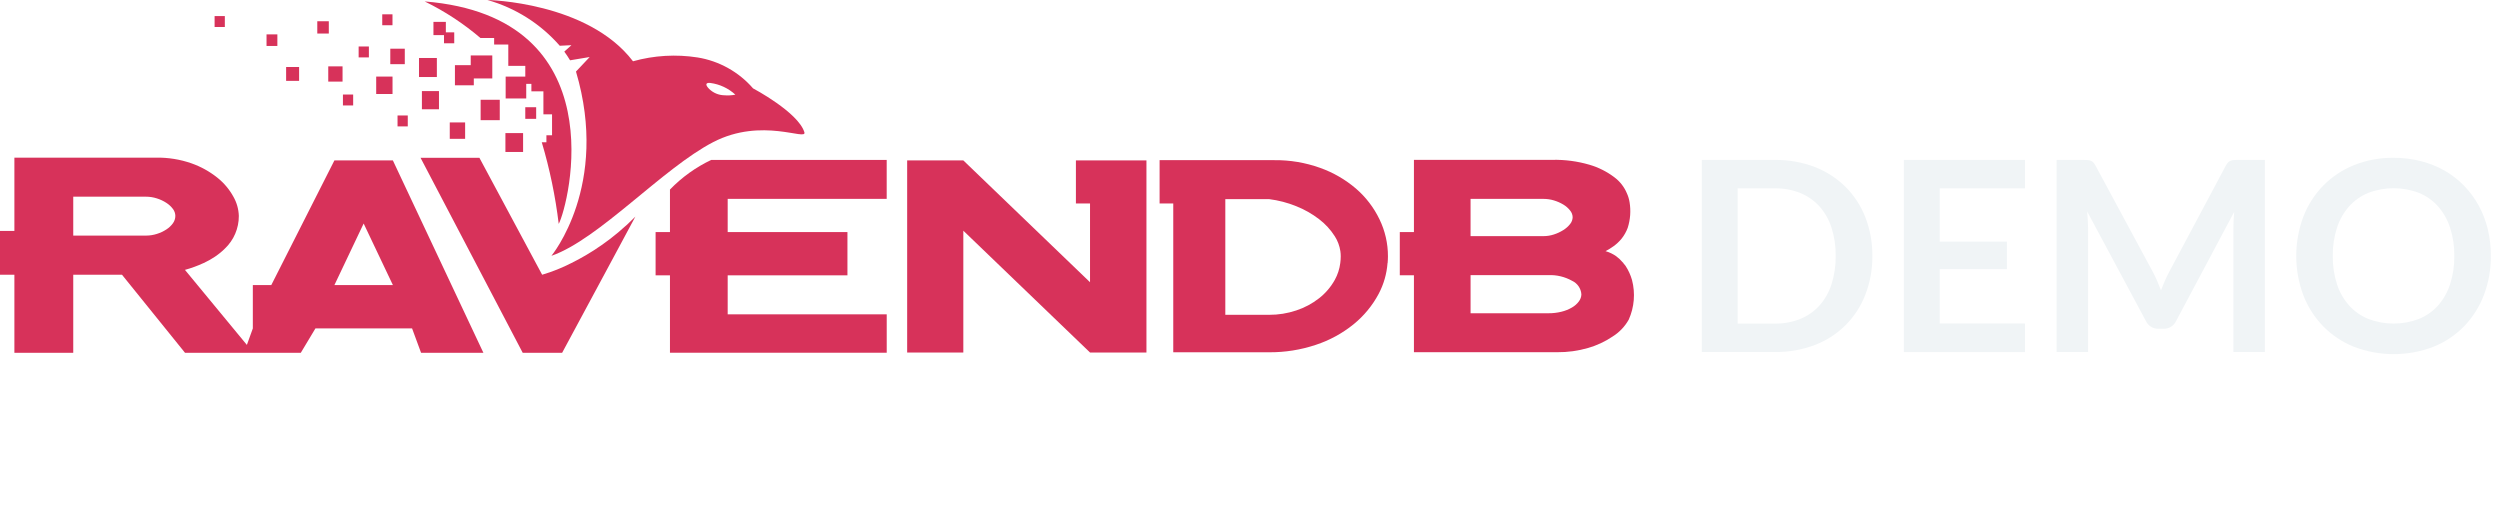
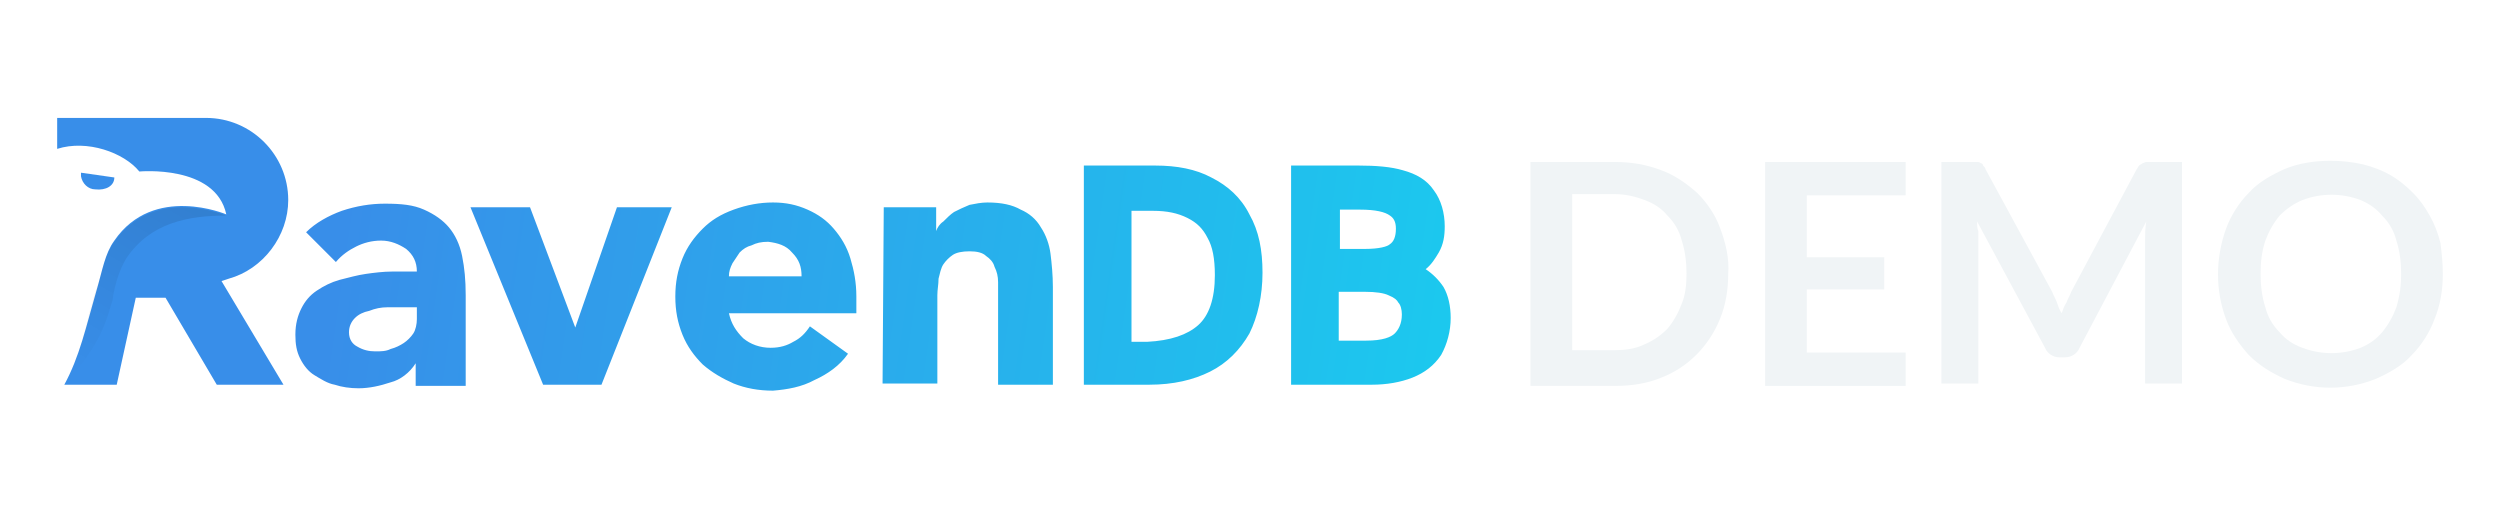
- <svg xmlns="http://www.w3.org/2000/svg" id="Layer_1" data-name="Layer 1" viewBox="0 0 209.911 42.681">
-   <defs>
-     <style>.cls-1{fill:#d7325a;}.cls-2{fill:#f0f4f6;}</style>
-   </defs>
-   <rect class="cls-1" x="35.182" y="4.869" width="1.499" height="1.598" />
-   <rect class="cls-1" x="35.425" y="7.648" width="1.433" height="1.527" />
-   <rect class="cls-1" x="40.356" y="8.377" width="1.606" height="1.713" />
-   <rect class="cls-1" x="24.024" y="5.626" width="1.09" height="1.164" />
-   <rect class="cls-1" x="27.562" y="5.572" width="1.2" height="1.28" />
-   <polygon class="cls-1" points="39.783 6.587 41.335 6.587 41.335 4.655 39.524 4.655 39.524 5.471 38.198 5.471 38.198 7.162 39.783 7.162 39.783 6.587" />
-   <rect class="cls-1" x="22.379" y="2.887" width="0.91" height="0.972" />
-   <rect class="cls-1" x="42.437" y="11.175" width="1.484" height="1.585" />
-   <rect class="cls-1" x="37.764" y="10.28" width="1.29" height="1.377" />
-   <rect class="cls-1" x="32.771" y="4.089" width="1.217" height="1.299" />
-   <rect class="cls-1" x="31.587" y="6.43" width="1.371" height="1.463" />
-   <rect class="cls-1" x="44.105" y="9.003" width="0.914" height="0.976" />
-   <rect class="cls-1" x="28.794" y="7.937" width="0.859" height="0.917" />
-   <polygon class="cls-1" points="38.14 3.634 38.14 2.716 37.435 2.716 37.435 1.837 36.394 1.837 36.394 2.948 37.281 2.948 37.281 3.634 38.14 3.634" />
-   <rect class="cls-1" x="30.113" y="3.903" width="0.86" height="0.917" />
-   <rect class="cls-1" x="18.019" y="1.35" width="0.859" height="0.917" />
-   <rect class="cls-1" x="33.379" y="9.696" width="0.859" height="0.917" />
-   <rect class="cls-1" x="26.641" y="1.784" width="0.967" height="1.032" />
-   <rect class="cls-1" x="32.095" y="1.202" width="0.86" height="0.917" />
-   <path class="cls-1" d="M41.49,3.188v.55h1.189V5.53h1.427v.9H42.457V8.269h1.728V7.044h.433v.624h1.009V9.6h.725v1.757h-.473v.59H45.49A41.386,41.386,0,0,1,46.913,18.8c.842-1.608,4.9-17.379-11.255-18.68a22.25,22.25,0,0,1,4.68,3.069Z" />
-   <path class="cls-1" d="M137.032,23.515a4.328,4.328,0,0,0-.549-1.2c-.061-.087-.128-.157-.193-.235h.015c-.02-.024-.045-.038-.066-.062a3.041,3.041,0,0,0-.532-.5,2.929,2.929,0,0,0-.9-.431,5.186,5.186,0,0,0,.668-.409,3.539,3.539,0,0,0,.678-.635,3.282,3.282,0,0,0,.517-.915,4.6,4.6,0,0,0,.157-2.147,2.97,2.97,0,0,0-.234-.768,3.231,3.231,0,0,0-1.043-1.328,6.466,6.466,0,0,0-2.1-1.055,10.329,10.329,0,0,0-3.1-.409h-11.63v6.062h-1.187v3.629h1.187v6.461h12.038a8.992,8.992,0,0,0,2.584-.356,7.225,7.225,0,0,0,2.057-.959,3.953,3.953,0,0,0,1.357-1.42A5.025,5.025,0,0,0,137.032,23.515ZM123.475,16.7h6.138a2.985,2.985,0,0,1,.861.128,3.453,3.453,0,0,1,.786.345,2.055,2.055,0,0,1,.571.5.919.919,0,0,1,.216.56.944.944,0,0,1-.216.581,2.2,2.2,0,0,1-.571.506,3.413,3.413,0,0,1-.786.366,2.751,2.751,0,0,1-.861.14h-6.138Zm9.1,8.6a1.875,1.875,0,0,1-.582.517,3.266,3.266,0,0,1-.883.356,4.389,4.389,0,0,1-1.087.129h-6.547V23.1h6.547a3.759,3.759,0,0,1,1.97.474,1.353,1.353,0,0,1,.787,1.142A1.011,1.011,0,0,1,132.574,25.3Z" />
-   <path class="cls-1" d="M113.856,15.838a9.539,9.539,0,0,0-3.015-1.744A11.044,11.044,0,0,0,107,13.448H97.365v3.637h1.147V29.578h8.054a12.068,12.068,0,0,0,3.92-.625,10,10,0,0,0,3.165-1.724,8.336,8.336,0,0,0,2.111-2.562,6.575,6.575,0,0,0,.742-2.582h.008c.015-.185.026-.372.026-.562a7.074,7.074,0,0,0-.711-3.111A7.977,7.977,0,0,0,113.856,15.838Zm-1.777,7.656a5.128,5.128,0,0,1-1.324,1.55,6.287,6.287,0,0,1-1.917,1.023,7.046,7.046,0,0,1-2.272.366h-3.683V22.085h0V16.72h3.682a9.127,9.127,0,0,1,2.272.593,8,8,0,0,1,1.917,1.088,5.547,5.547,0,0,1,1.324,1.442,3.21,3.21,0,0,1,.465,1.244,3.014,3.014,0,0,1,.031.436,4.312,4.312,0,0,1-.038.562h0A3.918,3.918,0,0,1,112.079,23.494Z" />
-   <path class="cls-1" d="M52.429,19.056c-.17.152-.339.3-.508.447-.079.067-.158.126-.238.191-.156.127-.313.256-.467.374-.085.065-.167.122-.251.184-.149.11-.3.222-.444.324-.08.056-.157.105-.237.159-.147.1-.3.2-.439.294-.074.047-.144.088-.216.133-.147.091-.294.183-.436.267l-.186.105c-.147.084-.294.169-.435.245l-.155.08c-.145.077-.29.153-.427.221a14.232,14.232,0,0,1-2.469.988l-.528-.982h0L40.253,13.25H35.311l8.577,16.37H47.2s2.193-4.068,4.056-7.535h0q.237-.439.463-.862l.03-.055c.645-1.2,1.218-2.269,1.6-2.981-.236.24-.474.47-.711.689C52.565,18.939,52.5,19,52.429,19.056Z" />
-   <path class="cls-1" d="M28.079,13.469h0l-5.3,10.466h-1.55v3.64l-.5,1.385-5.2-6.3a10.1,10.1,0,0,0,1.557-.57h0l.007,0c.165-.077.322-.158.474-.243l.092-.053c.122-.07.239-.142.352-.217.038-.025.076-.049.113-.075.1-.073.2-.148.3-.224.034-.027.07-.053.1-.081.124-.1.243-.209.353-.32a3.752,3.752,0,0,0,1.176-2.743,3.468,3.468,0,0,0-.457-1.621,5.324,5.324,0,0,0-1.339-1.589,7.454,7.454,0,0,0-2.177-1.209,8.545,8.545,0,0,0-2.971-.478H1.208V19.39H0v3.678H1.208V29.62H6.15V23.068h4.093l5.29,6.552h9.725l1.227-2.045H34.6l.754,2.045h5.233l-7.6-16.151ZM14.52,18.747a2.036,2.036,0,0,1-.555.522,3.21,3.21,0,0,1-.794.371,2.983,2.983,0,0,1-.9.141H6.15V16.515h6.117a2.984,2.984,0,0,1,.9.142,3.21,3.21,0,0,1,.794.371,2.1,2.1,0,0,1,.555.511.98.98,0,0,1,.207.587A1.061,1.061,0,0,1,14.52,18.747Zm13.559,5.188.879-1.85h0l1.576-3.318,2.455,5.168Z" />
-   <path class="cls-1" d="M59.719,13.426a11.965,11.965,0,0,0-3.466,2.489v3.573H55.047v3.629h1.206v6.5h18.2V26.391H61.1V23.117H71.155V19.488H61.1V16.7H74.451V13.426H59.719Z" />
-   <polygon class="cls-1" points="90.338 17.085 91.523 17.085 91.523 22.085 91.523 23.698 89.846 22.085 89.846 22.085 80.885 13.469 80.885 13.469 76.169 13.469 76.169 22.085 76.169 29.598 80.885 29.598 80.885 22.085 80.885 22.085 80.885 19.37 91.523 29.598 96.261 29.598 96.261 22.085 96.261 13.469 90.338 13.469 90.338 17.085" />
-   <path class="cls-1" d="M47,3.842l.981-.049-.6.54q.263.358.484.73l1.647-.274-1.15,1.219C51.2,15.583,46.3,21.479,46.3,21.479c3.981-1.378,9.34-7.35,13.585-9.547,4.1-2.122,7.9-.063,7.654-.831C67.014,9.418,63.23,7.42,63.23,7.42a7.835,7.835,0,0,0-4.653-2.595,12.784,12.784,0,0,0-5.428.32C49.342.15,40.928,0,40.928,0A12.643,12.643,0,0,1,47,3.842ZM59.652,6.967a3.838,3.838,0,0,1,2.092.982A3.36,3.36,0,0,1,60.807,8a1.875,1.875,0,0,1-1.269-.539C59.16,7.079,59.287,6.921,59.652,6.967Z" />
-   <path class="cls-2" d="M157.211,21.493a8.716,8.716,0,0,1-.591,3.256,7.311,7.311,0,0,1-4.239,4.217,9.083,9.083,0,0,1-3.346.591H142.89V13.429h6.145a9.043,9.043,0,0,1,3.346.595,7.582,7.582,0,0,1,2.577,1.663,7.438,7.438,0,0,1,1.662,2.548A8.731,8.731,0,0,1,157.211,21.493Zm-3.079,0a7.518,7.518,0,0,0-.351-2.382,4.918,4.918,0,0,0-1.015-1.784,4.424,4.424,0,0,0-1.606-1.121,5.494,5.494,0,0,0-2.125-.391H145.9V27.17h3.134a5.494,5.494,0,0,0,2.125-.391,4.412,4.412,0,0,0,1.606-1.121,4.918,4.918,0,0,0,1.015-1.784A7.516,7.516,0,0,0,154.132,21.493Z" />
-   <path class="cls-2" d="M162.866,15.815v4.473h5.644V22.6h-5.644v4.562h7.16v2.4H159.855V13.429h10.171v2.386Z" />
-   <path class="cls-2" d="M190.17,13.429V29.557h-2.644V19.14c0-.417.023-.868.067-1.35l-4.874,9.156a1.124,1.124,0,0,1-1.059.658h-.424a1.126,1.126,0,0,1-1.06-.658l-4.929-9.19q.033.367.055.725c.015.239.022.457.022.659V29.557h-2.643V13.429h2.264c.134,0,.249,0,.346.01a.979.979,0,0,1,.262.056.559.559,0,0,1,.212.145,1.222,1.222,0,0,1,.184.268l4.83,8.956c.126.239.243.484.351.737s.214.513.318.781c.1-.276.212-.541.324-.8s.23-.5.357-.741l4.762-8.935a1.105,1.105,0,0,1,.19-.268.609.609,0,0,1,.217-.145.979.979,0,0,1,.262-.056c.1-.006.212-.01.346-.01Z" />
-   <path class="cls-2" d="M209.142,21.493a9.014,9.014,0,0,1-.585,3.284,7.73,7.73,0,0,1-1.657,2.617,7.517,7.517,0,0,1-2.576,1.722,9.323,9.323,0,0,1-6.681,0,7.581,7.581,0,0,1-2.582-1.722,7.741,7.741,0,0,1-1.668-2.617,9.422,9.422,0,0,1,0-6.569,7.713,7.713,0,0,1,1.668-2.615,7.571,7.571,0,0,1,2.582-1.724,8.685,8.685,0,0,1,3.335-.619,9.076,9.076,0,0,1,2.308.284,8.116,8.116,0,0,1,1.986.8A7.38,7.38,0,0,1,206.9,15.6a7.722,7.722,0,0,1,1.221,1.656,8.127,8.127,0,0,1,.764,1.985A9.437,9.437,0,0,1,209.142,21.493Zm-3.067,0a7.4,7.4,0,0,0-.357-2.382,5.108,5.108,0,0,0-1.015-1.79,4.351,4.351,0,0,0-1.6-1.127,5.982,5.982,0,0,0-4.249,0,4.395,4.395,0,0,0-1.606,1.127,5.057,5.057,0,0,0-1.021,1.79,7.4,7.4,0,0,0-.357,2.382,7.4,7.4,0,0,0,.357,2.381,4.987,4.987,0,0,0,1.021,1.784,4.4,4.4,0,0,0,1.606,1.121,5.967,5.967,0,0,0,4.249,0,4.36,4.36,0,0,0,1.6-1.121,5.036,5.036,0,0,0,1.015-1.784A7.4,7.4,0,0,0,206.075,21.493Z" />
+ <svg xmlns="http://www.w3.org/2000/svg" version="1.1" id="Layer_1" x="0px" y="0px" viewBox="0 0 209.9 42.7" style="enable-background:new 0 0 209.9 42.7;" xml:space="preserve">
+   <style type="text/css">
+ 	.st0{fill:#F0F4F6;}
+ 	.st1{fill:#388EE9;}
+ 	.st2{fill:url(#SVGID_1_);fill-opacity:0.1;}
+ 	.st3{fill-rule:evenodd;clip-rule:evenodd;fill:url(#SVGID_00000078726082321776359050000010762437544060106912_);}
+ </style>
+   <g>
+     <path class="st0" d="M145.1,23c0,1.3-0.2,2.6-0.7,3.8c-0.9,2.2-2.6,4-4.9,4.9c-1.2,0.5-2.5,0.7-3.9,0.7h-7.1V13.6h7.1   c1.3,0,2.6,0.2,3.9,0.7c1.1,0.4,2.1,1.1,3,1.9c0.8,0.8,1.5,1.8,1.9,2.9C144.9,20.4,145.2,21.7,145.1,23z M141.6,23   c0-0.9-0.1-1.9-0.4-2.8c-0.2-0.8-0.6-1.5-1.2-2.1c-0.5-0.6-1.1-1-1.9-1.3c-0.8-0.3-1.6-0.5-2.5-0.5h-3.6v13.1h3.6   c0.8,0,1.7-0.1,2.5-0.5c0.7-0.3,1.3-0.7,1.9-1.3c0.5-0.6,0.9-1.3,1.2-2.1C141.5,24.8,141.6,23.9,141.6,23z" />
+     <path class="st0" d="M151.7,16.4v5.2h6.5v2.7h-6.5v5.3h8.3v2.8h-11.8V13.6h11.8v2.8H151.7z" />
+     <path class="st0" d="M183.2,13.6v18.6h-3.1v-12c0-0.5,0-1,0.1-1.6l-5.6,10.6c-0.2,0.5-0.7,0.8-1.2,0.8h-0.5c-0.5,0-1-0.3-1.2-0.8   L166,18.6c0,0.3,0,0.6,0.1,0.8c0,0.3,0,0.5,0,0.8v12H163V13.6h2.6c0.2,0,0.3,0,0.4,0c0.1,0,0.2,0,0.3,0.1c0.1,0,0.2,0.1,0.2,0.2   c0.1,0.1,0.2,0.2,0.2,0.3l5.6,10.3c0.1,0.3,0.3,0.6,0.4,0.9c0.1,0.3,0.2,0.6,0.4,0.9c0.1-0.3,0.2-0.6,0.4-0.9   c0.1-0.3,0.3-0.6,0.4-0.9l5.5-10.3c0.1-0.1,0.1-0.2,0.2-0.3c0.1-0.1,0.2-0.1,0.3-0.2c0.1,0,0.2-0.1,0.3-0.1c0.1,0,0.2,0,0.4,0   L183.2,13.6z" />
+     <path class="st0" d="M205.1,23c0,1.3-0.2,2.6-0.7,3.8c-0.4,1.1-1.1,2.2-1.9,3c-0.8,0.9-1.9,1.5-3,2c-2.5,1-5.2,1-7.7,0   c-1.1-0.5-2.1-1.1-3-2c-0.8-0.9-1.5-1.9-1.9-3c-0.9-2.4-0.9-5.1,0-7.6c0.4-1.1,1.1-2.2,1.9-3c0.8-0.9,1.9-1.5,3-2   c1.2-0.5,2.5-0.7,3.9-0.7c0.9,0,1.8,0.1,2.7,0.3c0.8,0.2,1.6,0.5,2.3,0.9c0.7,0.4,1.3,0.9,1.9,1.5c0.6,0.6,1,1.2,1.4,1.9   c0.4,0.7,0.7,1.5,0.9,2.3C205,21.2,205.1,22.1,205.1,23z M201.6,23c0-0.9-0.1-1.9-0.4-2.8c-0.2-0.8-0.6-1.5-1.2-2.1   c-0.5-0.6-1.1-1-1.8-1.3c-1.6-0.6-3.3-0.6-4.9,0c-0.7,0.3-1.3,0.7-1.9,1.3c-0.5,0.6-0.9,1.3-1.2,2.1c-0.3,0.9-0.4,1.8-0.4,2.8   c0,0.9,0.1,1.9,0.4,2.8c0.2,0.8,0.6,1.5,1.2,2.1c0.5,0.6,1.1,1,1.9,1.3c1.6,0.6,3.3,0.6,4.9,0c0.7-0.3,1.3-0.7,1.8-1.3   c0.5-0.6,0.9-1.3,1.2-2.1C201.5,24.8,201.6,23.9,201.6,23z" />
+     <g>
+       <path class="st1" d="M9.6,14.9l-2.8-0.4l0,0.3c0.1,0.6,0.6,1.1,1.2,1.1h0C8.9,16,9.6,15.6,9.6,14.9z" />
+       <path class="st1" d="M19.2,23.4c2.9-0.8,5-3.6,5-6.6c0-3.8-3.1-6.9-6.9-6.9H4.8v2.6c2.5-0.8,5.6,0.3,6.9,1.9c0,0,6.4-0.6,7.3,3.6    c0,0-6.1-2.6-9.4,2.2c-0.8,1.1-1,2.5-1.5,4.2c-0.9,3.1-1.4,5.5-2.7,7.9h4.4l1.6-7.3h2.5l4.3,7.3h5.6l-5.2-8.7L19.2,23.4L19.2,23.4    z" />
+       <linearGradient id="SVGID_1_" gradientUnits="userSpaceOnUse" x1="15.243" y1="965.48" x2="6.933" y2="979.753" gradientTransform="matrix(1 0 0 1 0 -948)">
+         <stop offset="0" style="stop-color:#000000" />
+         <stop offset="1" style="stop-color:#000000;stop-opacity:0" />
+       </linearGradient>
+       <path class="st2" d="M5.5,32.2c2.2-2.5,3.1-4.1,3.8-6.5c0.1-0.3,0.2-0.6,0.2-0.9c0.2-1,0.5-2.1,1.1-3.1c2-3,5.2-3.6,8.4-3.6    c-0.3-0.1-6.1-2.5-9.4,2.2c-0.6,0.8-0.9,1.9-1.2,3C8.3,23.6,8.2,24,8,24.5c-0.2,0.6-0.3,1.2-0.5,1.7C7,28.4,6.4,30.3,5.5,32.2z" />
+       <linearGradient id="SVGID_00000020390477331952376170000003494186113670563508_" gradientUnits="userSpaceOnUse" x1="28.868" y1="965.05" x2="120.445" y2="978.272" gradientTransform="matrix(1 0 0 1 0 -948)">
+         <stop offset="0" style="stop-color:#388EE9" />
+         <stop offset="1" style="stop-color:#1CC8EE" />
+       </linearGradient>
+       <path style="fill-rule:evenodd;clip-rule:evenodd;fill:url(#SVGID_00000020390477331952376170000003494186113670563508_);" d="    M91,32.4V13.9H97c1.8,0,3.4,0.3,4.7,1c1.4,0.7,2.5,1.7,3.2,3.1c0.8,1.4,1.1,3,1.1,4.9c0,1.9-0.4,3.7-1.1,5.1    c-0.8,1.4-1.9,2.5-3.3,3.2c-1.4,0.7-3.1,1.1-5.1,1.1H91z M100.6,27.3c0.9-0.8,1.4-2.2,1.4-4.2c0-1.4-0.2-2.4-0.6-3.1l0,0l0,0    c-0.4-0.8-0.9-1.3-1.7-1.7l0,0l0,0c-0.8-0.4-1.7-0.6-2.9-0.6H95v11h1.3C98.3,28.6,99.7,28.1,100.6,27.3z M119.7,22.6    c0.6,0.4,1.1,0.9,1.5,1.5c0.4,0.7,0.6,1.6,0.6,2.6c0,1.1-0.3,2.2-0.8,3.1l0,0l0,0c-0.6,0.9-1.4,1.5-2.4,1.9l0,0l0,0    c-1,0.4-2.2,0.6-3.4,0.6h-6.8V13.9h5.7c1.4,0,2.7,0.1,3.7,0.4c1.1,0.3,2,0.8,2.6,1.7c0.6,0.8,0.9,1.9,0.9,3c0,0.8-0.1,1.5-0.5,2.2    C120.5,21.7,120.2,22.2,119.7,22.6z M112.4,28.6h2.3c1.4,0,2.1-0.3,2.4-0.6c0.3-0.3,0.6-0.8,0.6-1.6c0-0.4-0.1-0.8-0.3-1l0,0l0,0    c-0.1-0.2-0.3-0.4-0.8-0.6l0,0l0,0c-0.4-0.2-1.1-0.3-2-0.3h-2.2V28.6z M116.7,20.5c0.3-0.2,0.5-0.6,0.5-1.3c0-0.6-0.2-0.9-0.5-1.1    l0,0l0,0c-0.4-0.3-1.2-0.5-2.5-0.5h-1.7v3.3h2.1C115.8,20.9,116.5,20.7,116.7,20.5z M34.9,30.5L34.9,30.5l0,1.9h4.2v-7.6    c0-1.3-0.1-2.3-0.3-3.3c-0.2-1-0.6-1.8-1.1-2.4c-0.5-0.6-1.2-1.1-2.1-1.5s-1.9-0.5-3.3-0.5c-1.2,0-2.4,0.2-3.6,0.6    c-1.1,0.4-2.2,1-3,1.8l2.5,2.5c0.5-0.6,1.1-1,1.7-1.3c0.6-0.3,1.3-0.5,2.1-0.5c0.8,0,1.5,0.3,2.1,0.7c0.6,0.5,0.9,1.1,0.9,1.9    c-0.6,0-1.3,0-2.1,0c-0.7,0-1.5,0.1-2.2,0.2c-0.7,0.1-1.4,0.3-2.2,0.5c-0.7,0.2-1.3,0.5-1.9,0.9c-0.6,0.4-1,0.9-1.3,1.5    c-0.3,0.6-0.5,1.3-0.5,2.2c0,0.8,0.1,1.4,0.4,2c0.3,0.6,0.7,1.1,1.2,1.4s1.1,0.7,1.7,0.8c0.6,0.2,1.3,0.3,2,0.3    c0.9,0,1.8-0.2,2.7-0.5C33.6,31.9,34.4,31.3,34.9,30.5z M33.8,25.8c-0.3,0-0.8,0-1.3,0c-0.5,0-1,0.1-1.5,0.3    c-0.5,0.1-0.9,0.3-1.2,0.6s-0.5,0.7-0.5,1.2c0,0.6,0.3,1,0.7,1.2c0.5,0.3,1,0.4,1.5,0.4c0.5,0,0.9,0,1.3-0.2    c0.4-0.1,0.8-0.3,1.1-0.5c0.3-0.2,0.6-0.5,0.8-0.8c0.2-0.3,0.3-0.8,0.3-1.2v-1H33.8z M68.4,31.9c1.1-0.5,2.1-1.2,2.8-2.2L68,27.4    c-0.4,0.6-0.8,1-1.4,1.3c-0.5,0.3-1.1,0.5-1.9,0.5c-0.9,0-1.7-0.3-2.3-0.8c-0.6-0.6-1-1.2-1.2-2.1h10.7v-1.4    c0-1.2-0.2-2.2-0.5-3.2c-0.3-1-0.8-1.8-1.4-2.5s-1.3-1.2-2.2-1.6C66.9,17.2,66,17,64.9,17c-1.1,0-2.2,0.2-3.3,0.6    s-1.9,0.9-2.6,1.6c-0.7,0.7-1.3,1.5-1.7,2.5c-0.4,1-0.6,2-0.6,3.2c0,1.2,0.2,2.2,0.6,3.2c0.4,1,1,1.8,1.7,2.5    c0.8,0.7,1.7,1.2,2.6,1.6c1,0.4,2.1,0.6,3.3,0.6C66.1,32.7,67.3,32.5,68.4,31.9z M66.5,21.2c0.6,0.6,0.8,1.2,0.8,2h-6.1    c0-0.4,0.1-0.7,0.3-1.1c0.2-0.3,0.4-0.6,0.6-0.9c0.3-0.3,0.6-0.5,1-0.6c0.4-0.2,0.8-0.3,1.4-0.3C65.3,20.4,66,20.6,66.5,21.2z     M74.2,17.4h4.4v2h0c0.1-0.3,0.3-0.6,0.6-0.8c0.3-0.3,0.6-0.6,0.9-0.8c0.4-0.2,0.8-0.4,1.3-0.6c0.5-0.1,1-0.2,1.5-0.2    c1.2,0,2.1,0.2,2.8,0.6c0.7,0.3,1.3,0.8,1.7,1.5c0.4,0.6,0.7,1.4,0.8,2.2c0.1,0.8,0.2,1.8,0.2,2.8v8.2h-4.6V25c0-0.4,0-0.9,0-1.3    c0-0.5-0.1-0.9-0.3-1.3c-0.1-0.4-0.4-0.7-0.7-0.9c-0.3-0.3-0.8-0.4-1.4-0.4s-1.1,0.1-1.4,0.3s-0.6,0.5-0.8,0.8    c-0.2,0.3-0.3,0.8-0.4,1.2c0,0.5-0.1,0.9-0.1,1.4v7.4h-4.6L74.2,17.4L74.2,17.4z M39.5,17.4h5l3.8,10.1h0l3.5-10.1h4.6l-5.9,14.9    h-4.9L39.5,17.4z" />
+     </g>
+   </g>
</svg>
